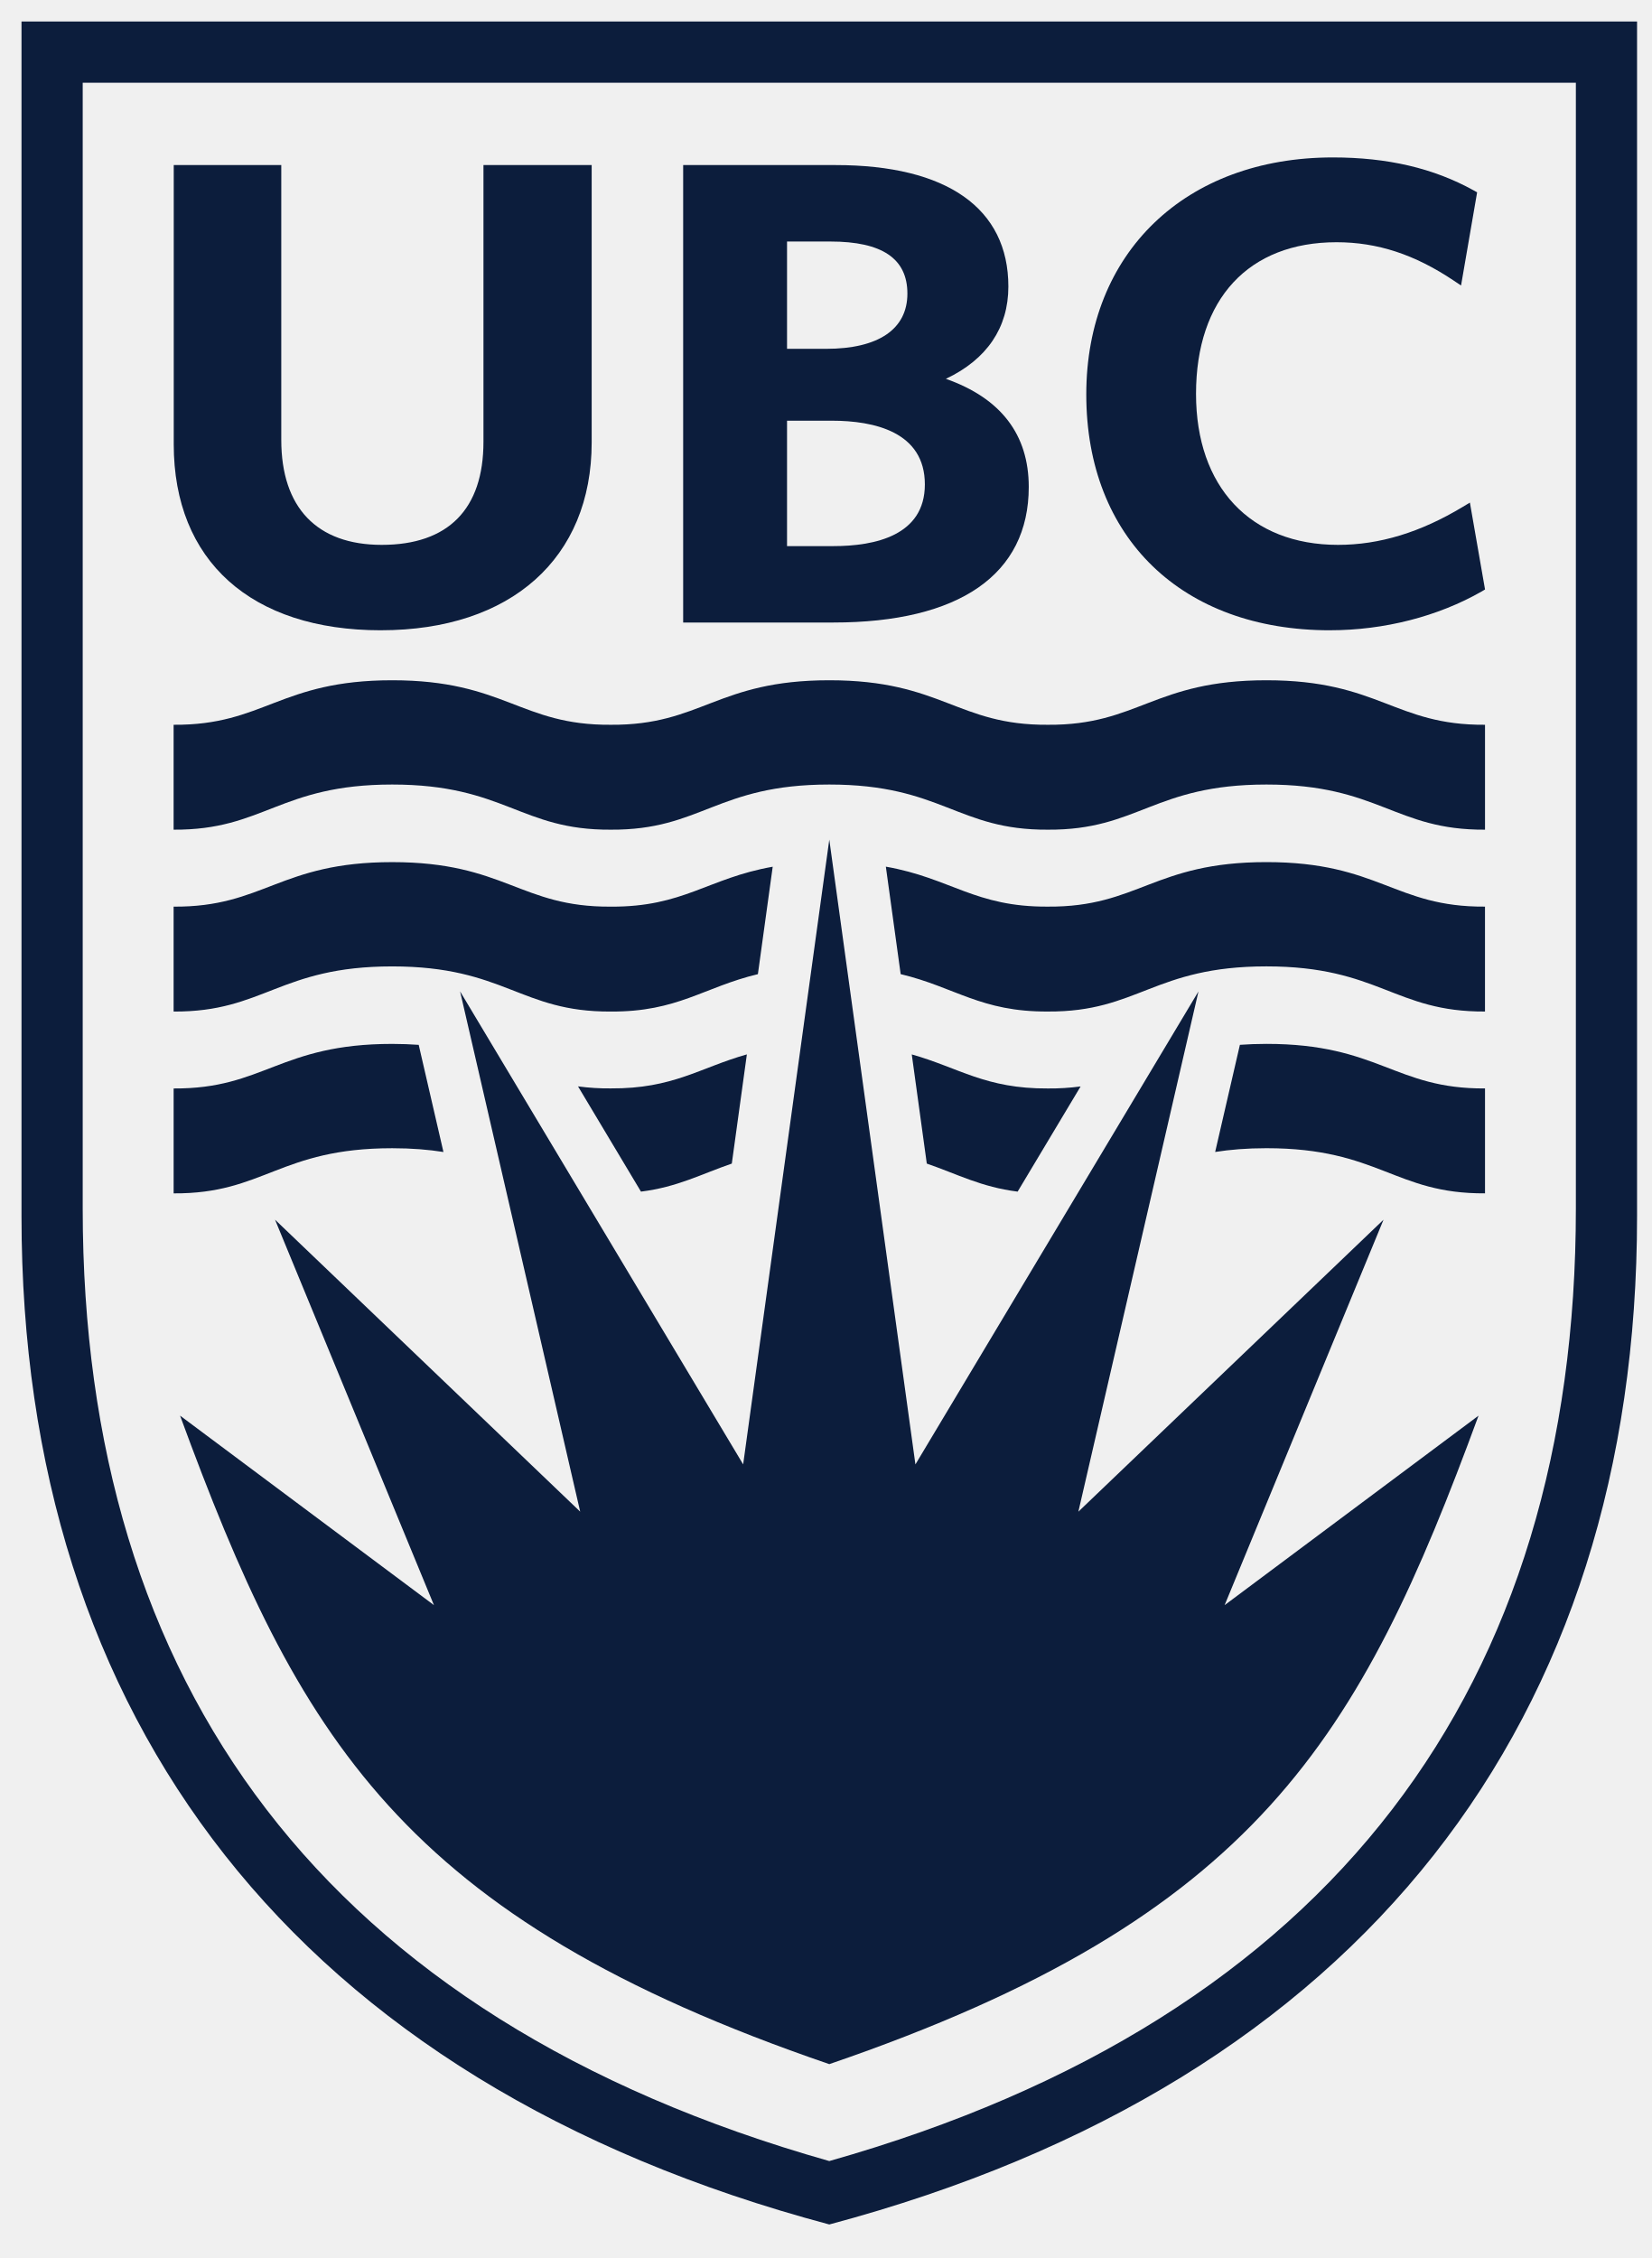
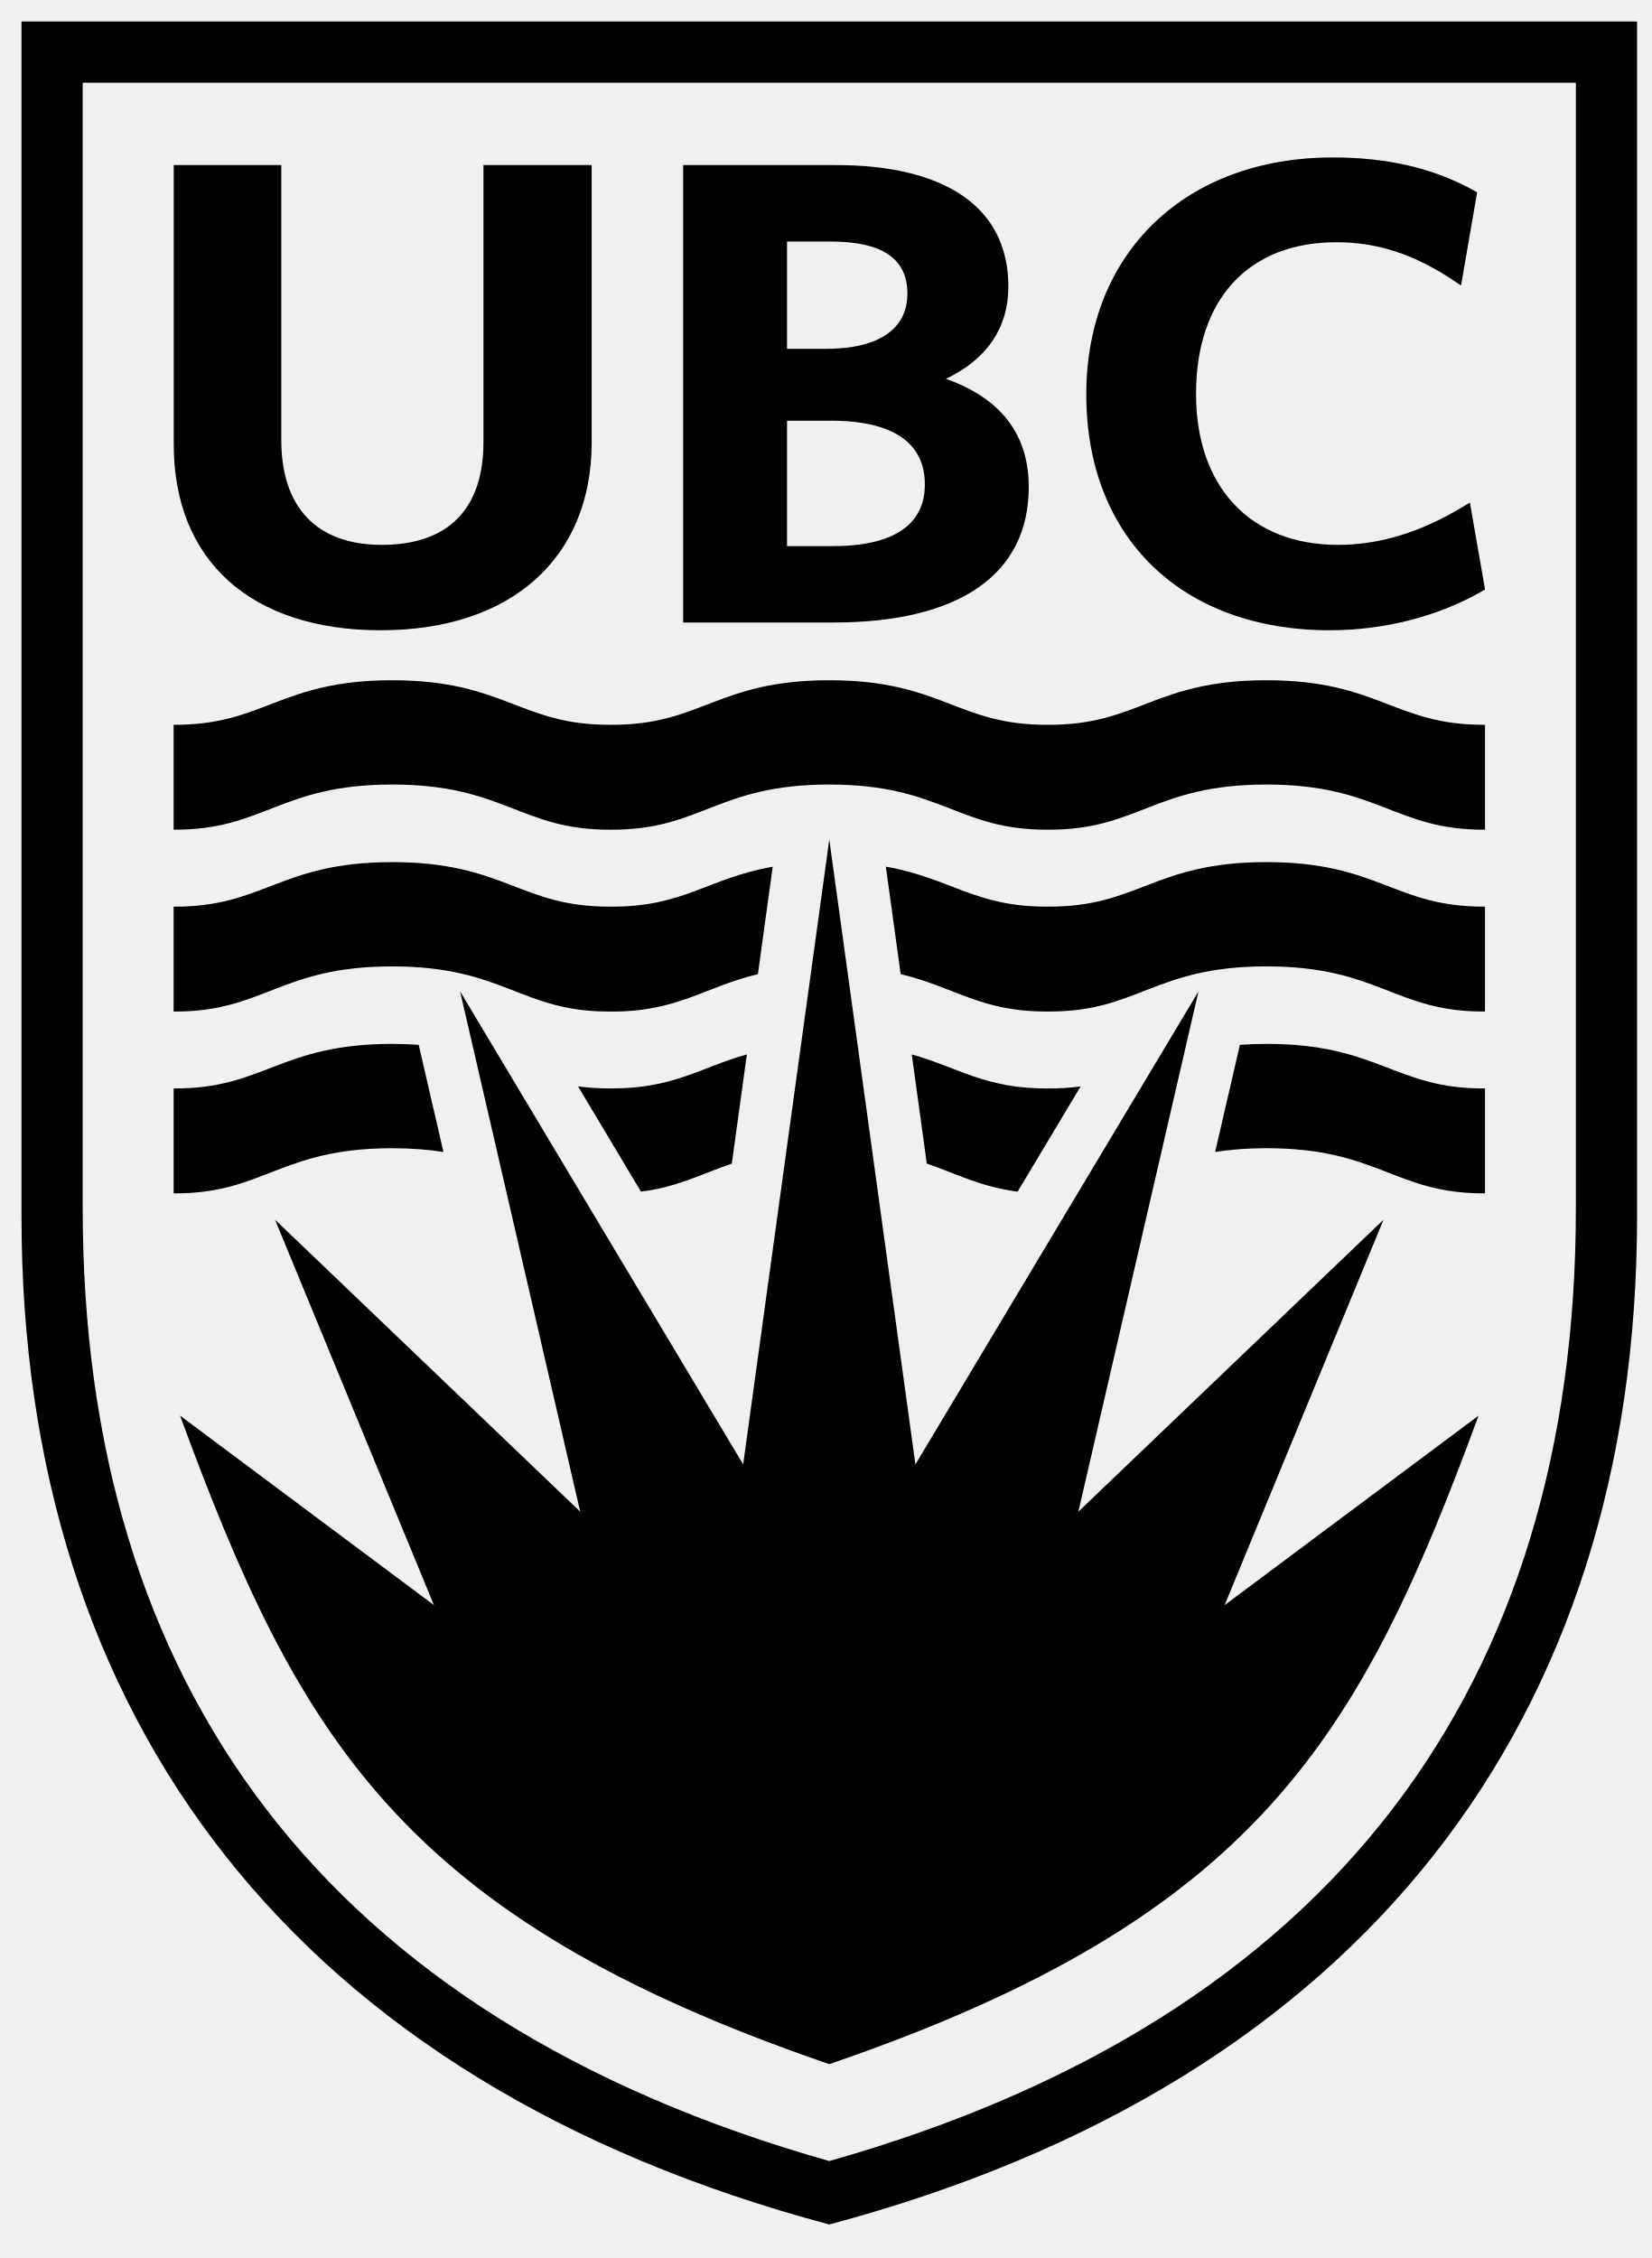
<svg xmlns="http://www.w3.org/2000/svg" style="background:transparent;" width="100%" height="100%" version="1.1" id="Capa_1" viewBox="-1 -1 76.8 105" xml:space="preserve">
  <defs>
    <style> 
-   .adaptive { fill: #0c1d3c; } 
+   .adaptive, path { fill: defaultColor; } 
+   @media (prefers-color-scheme: light)  { 
+   .adaptive, path { fill: #0c1d3c; } } 
  @media (prefers-color-scheme: dark)  { 
-   .adaptive { fill: white; } } </style>
+   .adaptive, path { fill: white; } } 
+ </style>
  </defs>
  <g class="adaptive">
    <path d="m 37.562,38.043 4.005,29.054 13.162,-21.995 -5.585,24.193 14.19,-13.577 -7.389,17.923 11.807,-8.811 C 62.255,79.785 57.467,88.17 37.562,94.985 17.656,88.17 12.868,79.785 7.373,64.829 L 19.178,73.64 11.789,55.717 25.979,69.294 20.394,45.101 33.557,67.096 Z" style="stroke-width:1.518" id="path1" />
    <path d="m 16.711,28.309 c -6.031,0 -9.632,-3.228 -9.632,-8.651 V 6.676 H 12.079 V 19.453 c 0,3.151 1.656,4.884 4.67,4.884 3.093,0 4.732,-1.66 4.732,-4.794 V 6.676 h 5.032 V 19.571 c 0,5.391 -3.756,8.737 -9.802,8.737" style="stroke-width:1.518" id="path2" />
    <path d="M 37.75,27.949 H 30.767 V 6.676 h 7.086 c 5.181,0 8.036,2.011 8.036,5.65 0,1.914 -0.999,3.387 -2.905,4.29 2.556,0.901 3.853,2.591 3.853,5.029 0,4.067 -3.225,6.303 -9.088,6.303 m -2.152,-3.553 h 2.152 c 1.946,0 4.257,-0.496 4.257,-2.868 0,-2.443 -2.351,-2.964 -4.328,-2.964 h -2.081 z m 0,-9.174 h 1.817 c 2.434,0 3.78,-0.914 3.78,-2.568 0,-1.628 -1.173,-2.422 -3.582,-2.422 h -2.015 z" style="stroke-width:1.518" id="path3" />
    <path d="m 60.844,28.309 c -6.886,0 -11.332,-4.299 -11.332,-10.968 0,-6.588 4.609,-11.02 11.467,-11.02 2.544,0 4.685,0.501 6.543,1.531 l 0.164,0.091 -0.747,4.333 -0.329,-0.22 c -1.826,-1.226 -3.563,-1.792 -5.46,-1.792 -4.09,0 -6.535,2.638 -6.535,7.051 0,4.331 2.528,7.022 6.603,7.022 1.93,0 3.831,-0.58 5.806,-1.77 l 0.326,-0.196 0.704,4.04 -0.156,0.093 c -2.029,1.161 -4.535,1.804 -7.054,1.804" style="stroke-width:1.518" id="path4" />
    <path d="M 37.562,99.492 C 14.062,92.834 2.846,77.319 2.846,55.201 V 2.846 h 69.432 V 55.201 c 0,22.118 -11.217,37.633 -34.716,44.291 M 0,-4.8000001e-7 V 55.558 C 0,78.907 12.704,95.81 37.562,102.441 62.419,95.81 75.123,78.907 75.123,55.558 V -4.8000001e-7 Z" style="stroke-width:1.518" id="path5" />
    <path d="m 37.563,35.482 c 5.237,0 5.946,2.125 10.164,2.099 4.204,0.026 4.923,-2.099 10.162,-2.099 5.236,0 5.957,2.125 10.164,2.099 v -4.878 c -4.207,0.029 -4.928,-2.07 -10.164,-2.07 -5.239,0 -5.958,2.099 -10.162,2.07 -4.218,0.029 -4.926,-2.07 -10.164,-2.07 -5.237,0 -5.946,2.099 -10.164,2.07 -4.204,0.029 -4.925,-2.07 -10.162,-2.07 -5.237,0 -5.96,2.099 -10.164,2.07 v 4.878 c 4.204,0.026 4.926,-2.099 10.164,-2.099 5.237,0 5.958,2.125 10.162,2.099 4.218,0.026 4.926,-2.099 10.164,-2.099" style="stroke-width:1.518" id="path6" />
    <path d="m 40.881,44.298 c 2.527,0.604 3.729,1.759 6.846,1.739 4.202,0.026 4.923,-2.099 10.161,-2.099 5.237,0 5.958,2.125 10.164,2.099 v -4.878 c -4.205,0.029 -4.926,-2.07 -10.164,-2.07 -5.237,0 -5.958,2.099 -10.161,2.07 -3.387,0.023 -4.513,-1.325 -7.535,-1.858 z" style="stroke-width:1.518" id="path7" />
    <path d="m 27.399,46.038 c 3.116,0.02 4.318,-1.134 6.843,-1.739 l 0.689,-4.995 c -3.02,0.533 -4.148,1.879 -7.532,1.856 -4.204,0.029 -4.925,-2.07 -10.161,-2.07 -5.239,0 -5.961,2.099 -10.165,2.07 v 4.878 c 4.204,0.026 4.926,-2.099 10.165,-2.099 5.236,0 5.957,2.125 10.161,2.099" style="stroke-width:1.518" id="path8" />
    <path d="m 42.096,53.108 c 1.428,0.492 2.527,1.091 4.224,1.304 l 2.928,-4.891 a 10.765,10.765 0 0 1 -1.521,0.094 c -2.897,0.018 -4.139,-0.965 -6.33,-1.583 z" style="stroke-width:1.518" id="path9" />
    <path d="m 55.505,52.568 c 0.684,-0.108 1.463,-0.175 2.384,-0.175 5.236,0 5.958,2.125 10.164,2.099 v -4.878 c -4.205,0.027 -4.928,-2.072 -10.164,-2.072 -0.443,0 -0.851,0.017 -1.234,0.044 z" style="stroke-width:1.518" id="path10" />
    <path d="M 19.62,52.568 18.47,47.587 c -0.382,-0.027 -0.789,-0.044 -1.231,-0.044 -5.239,0 -5.961,2.099 -10.165,2.072 v 4.878 c 4.204,0.026 4.926,-2.099 10.165,-2.099 0.918,0 1.697,0.067 2.381,0.175" style="stroke-width:1.518" id="path11" />
    <path d="m 28.805,54.412 c 1.697,-0.212 2.795,-0.812 4.224,-1.304 l 0.7,-5.077 c -2.19,0.618 -3.431,1.601 -6.329,1.581 a 10.578,10.578 0 0 1 -1.522,-0.094 z" style="stroke-width:1.518" id="path12" />
  </g>
</svg>
